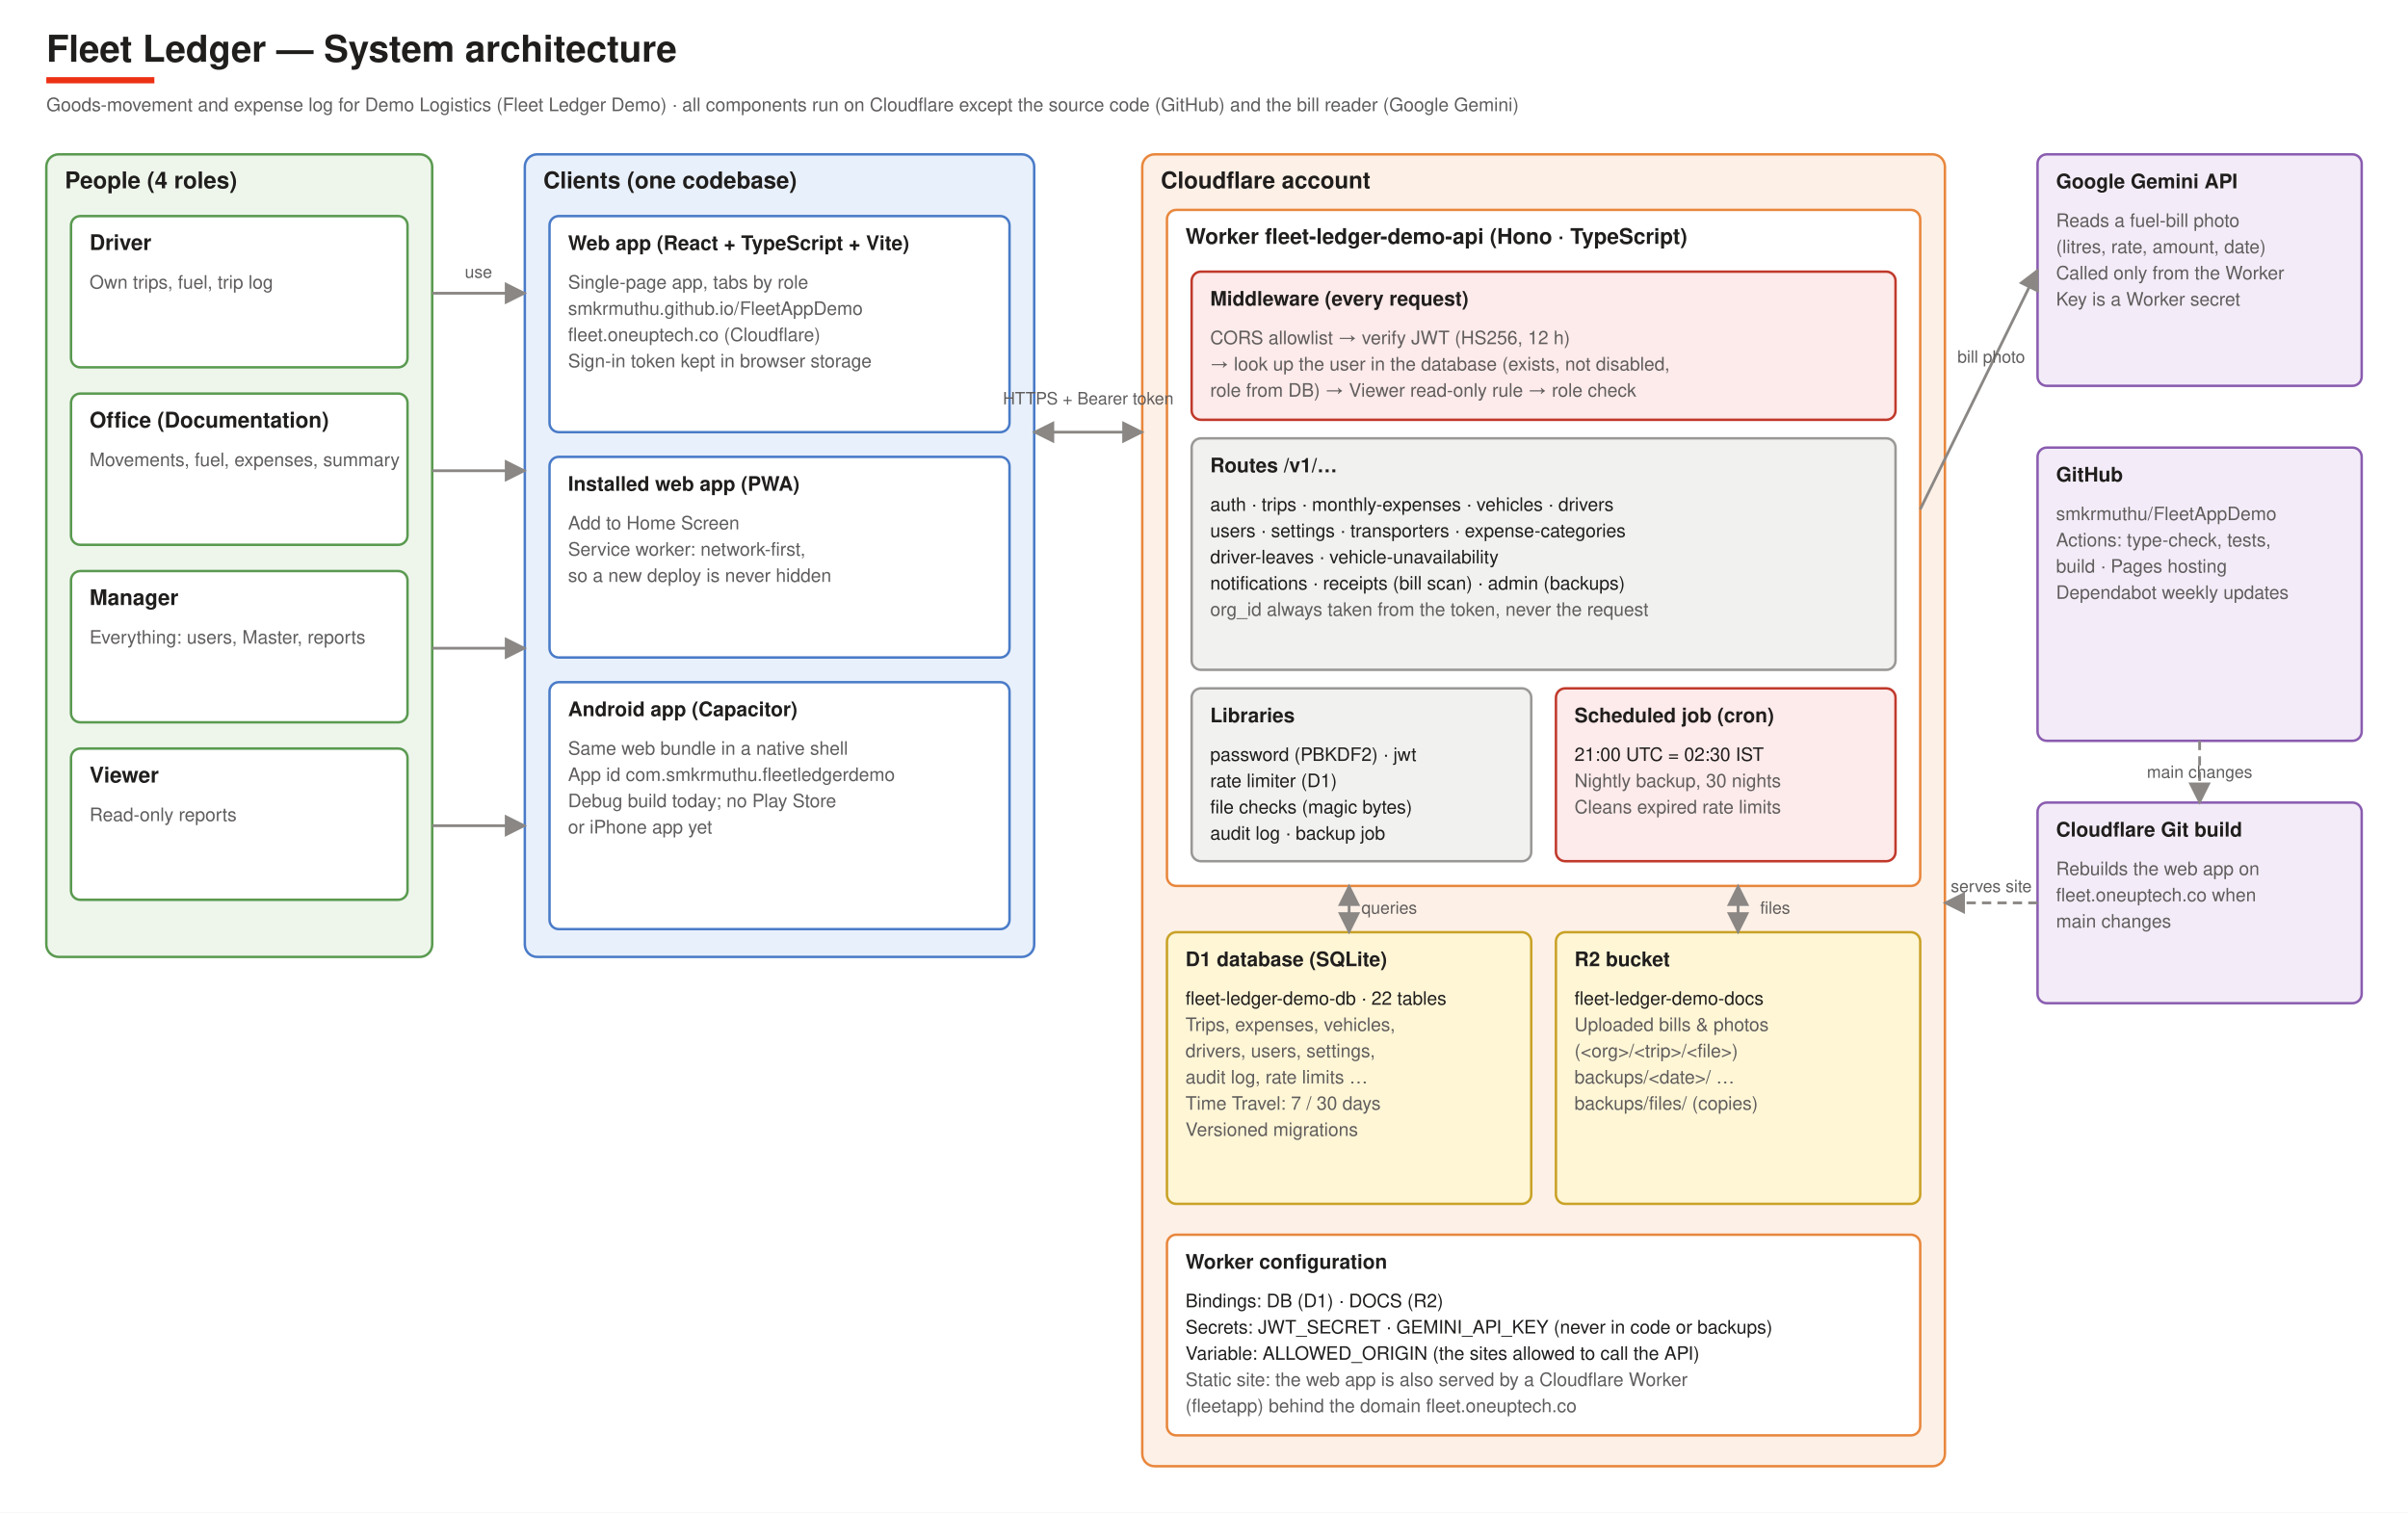
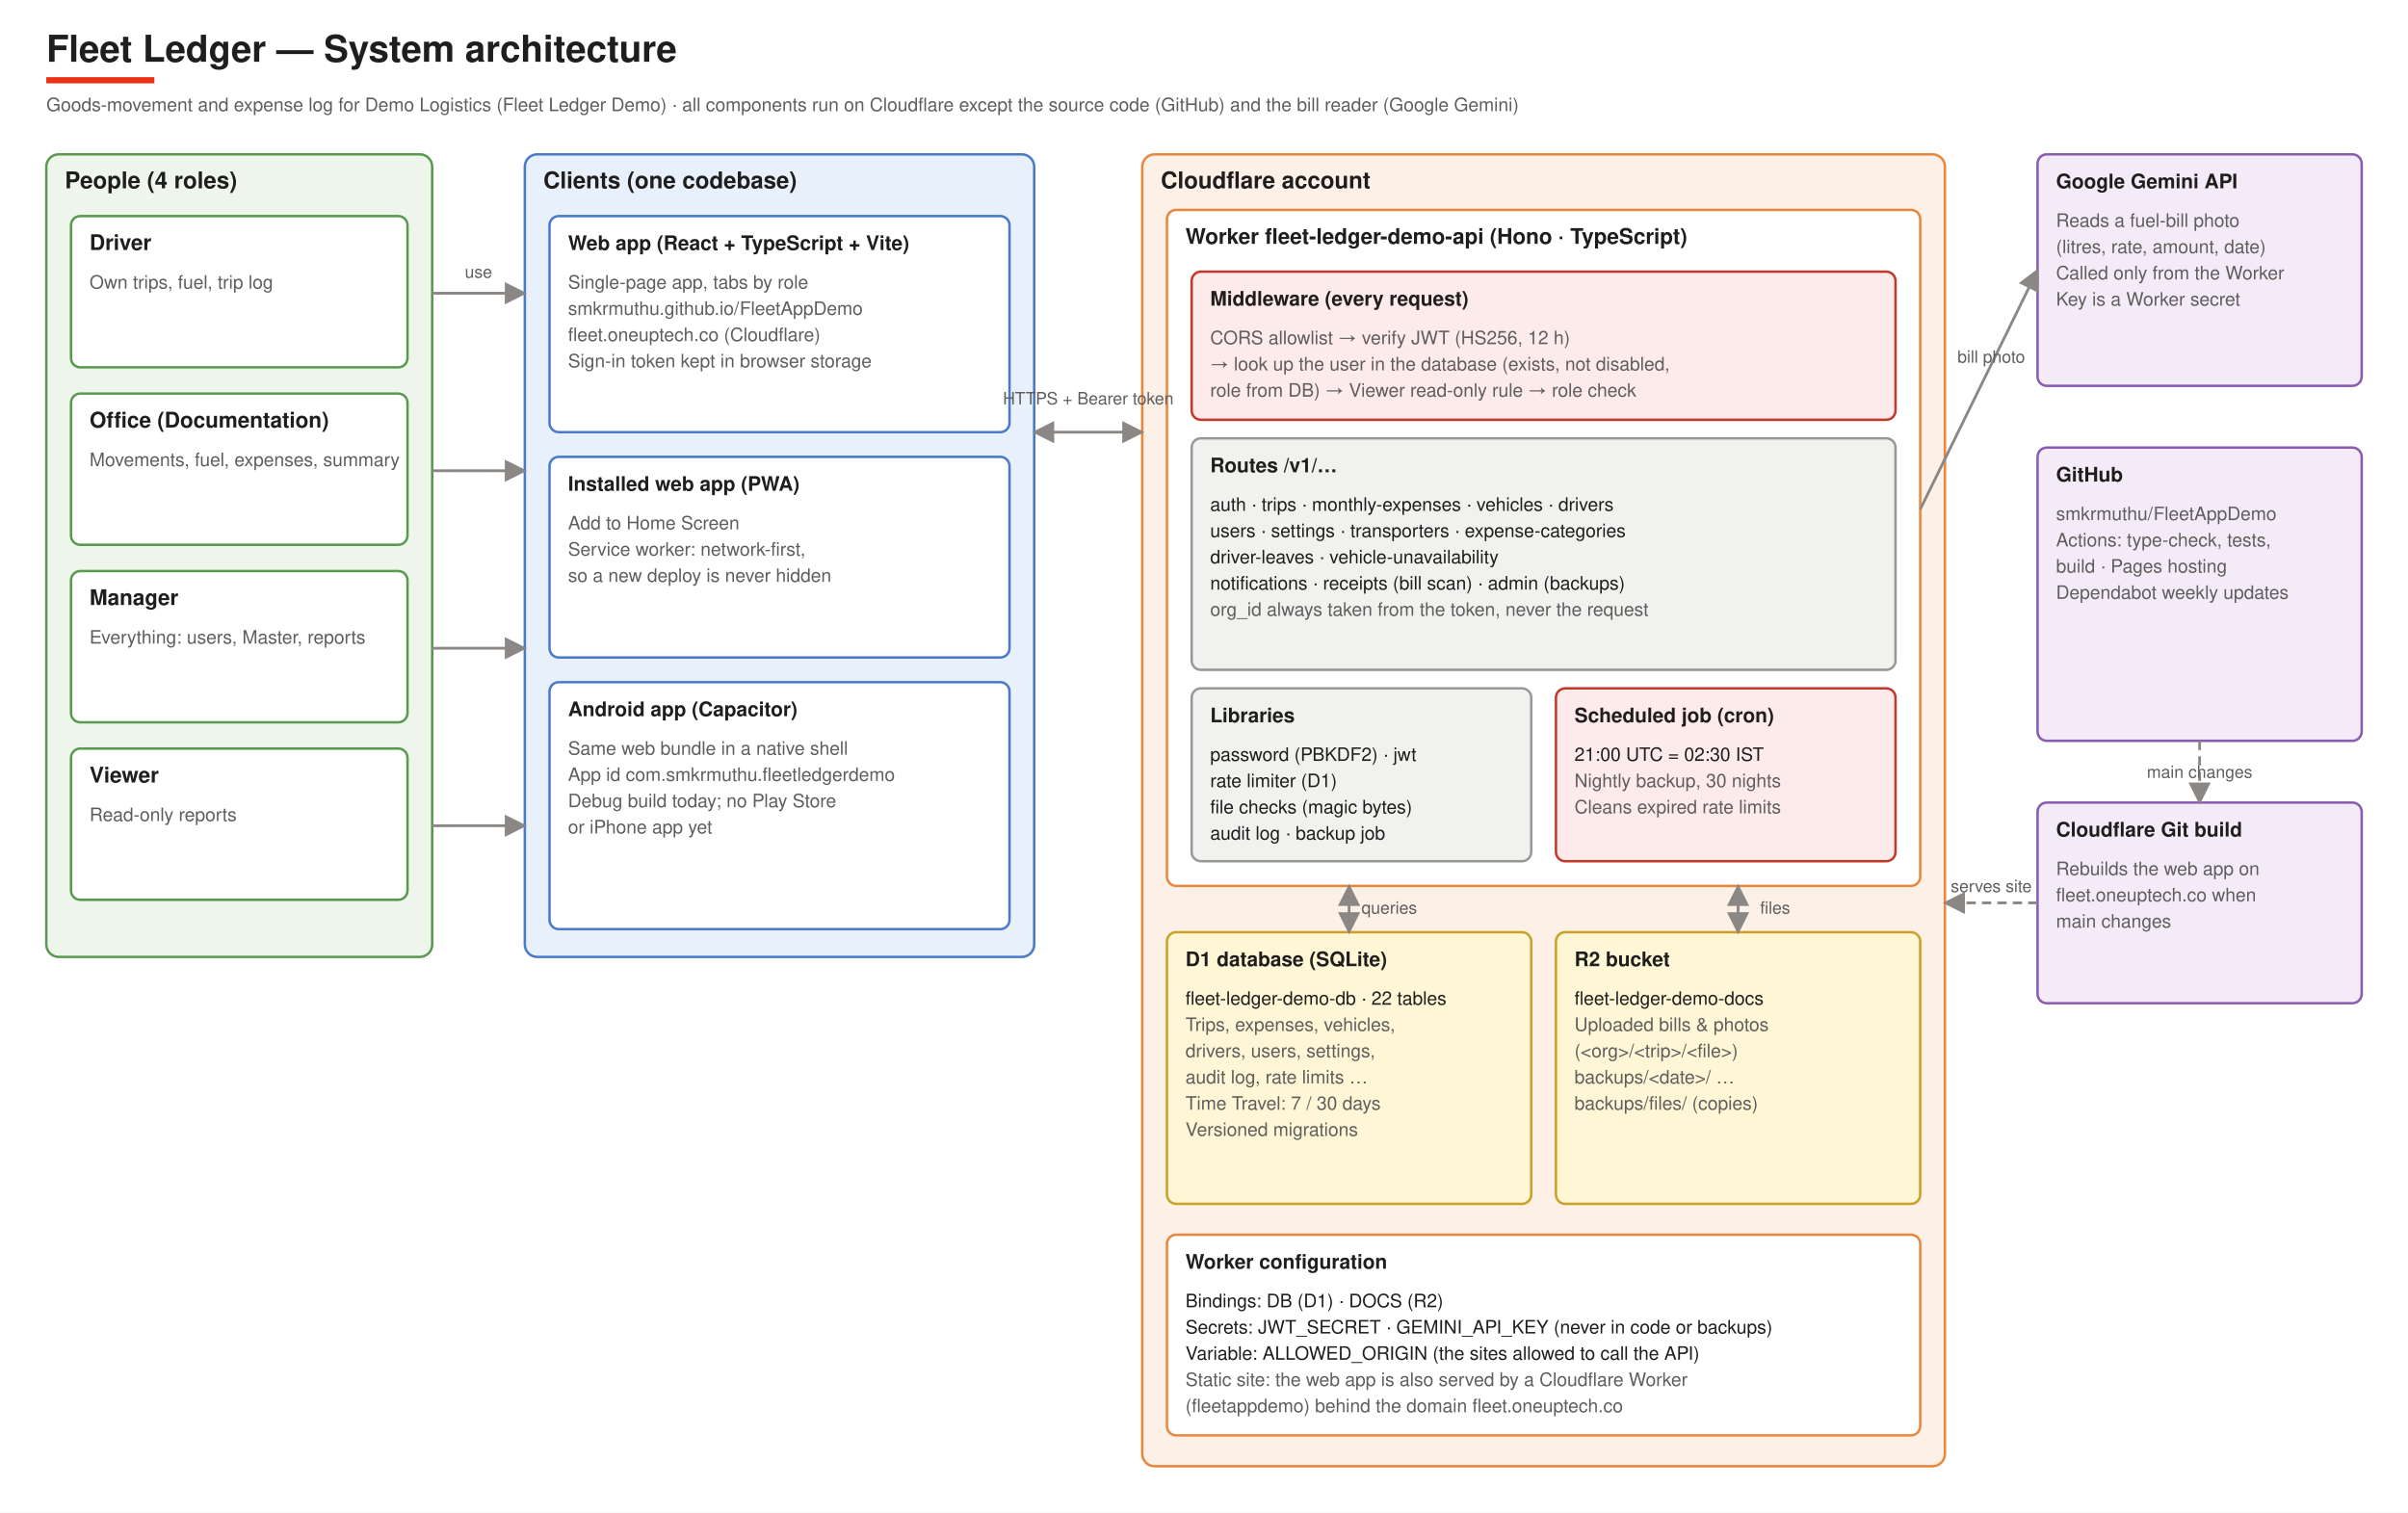
<svg xmlns="http://www.w3.org/2000/svg" width="1560" height="980" viewBox="0 0 1560 980" font-family="Helvetica, Arial, sans-serif">
  <defs>
    <marker id="a" viewBox="0 0 10 10" refX="9" refY="5" markerWidth="8" markerHeight="8" orient="auto-start-reverse">
      <path d="M0,0 L10,5 L0,10 z" fill="#8a8785" />
    </marker>
  </defs>
  <rect width="1560" height="980" fill="#ffffff" />
  <text x="30" y="40" font-size="24" font-weight="700" fill="#201e1d">Fleet Ledger — System architecture</text>
  <rect x="30" y="50" width="70" height="4" fill="#EC3013" />
  <text x="30" y="72" font-size="12" fill="#605d5d" text-anchor="start">Goods-movement and expense log for Demo Logistics (Fleet Ledger Demo) · all components run on Cloudflare except the source code (GitHub) and the bill reader (Google Gemini)</text>
  <rect x="30" y="100" width="250" height="520" rx="8" fill="#eef6ec" stroke="#5a9a50" stroke-width="1.6" />
  <text x="42" y="122" font-size="15" font-weight="700" fill="#201e1d" text-anchor="start">People (4 roles)</text>
  <rect x="46" y="140" width="218" height="98" rx="6" fill="#ffffff" stroke="#5a9a50" stroke-width="1.6" />
  <text x="58" y="162" font-size="14" font-weight="700" fill="#201e1d" text-anchor="start">Driver</text>
  <text x="58" y="187" font-size="12" fill="#605d5d" text-anchor="start">Own trips, fuel, trip log</text>
  <rect x="46" y="255" width="218" height="98" rx="6" fill="#ffffff" stroke="#5a9a50" stroke-width="1.6" />
  <text x="58" y="277" font-size="14" font-weight="700" fill="#201e1d" text-anchor="start">Office (Documentation)</text>
  <text x="58" y="302" font-size="12" fill="#605d5d" text-anchor="start">Movements, fuel, expenses, summary</text>
  <rect x="46" y="370" width="218" height="98" rx="6" fill="#ffffff" stroke="#5a9a50" stroke-width="1.6" />
  <text x="58" y="392" font-size="14" font-weight="700" fill="#201e1d" text-anchor="start">Manager</text>
  <text x="58" y="417" font-size="12" fill="#605d5d" text-anchor="start">Everything: users, Master, reports</text>
  <rect x="46" y="485" width="218" height="98" rx="6" fill="#ffffff" stroke="#5a9a50" stroke-width="1.6" />
  <text x="58" y="507" font-size="14" font-weight="700" fill="#201e1d" text-anchor="start">Viewer</text>
  <text x="58" y="532" font-size="12" fill="#605d5d" text-anchor="start">Read-only reports</text>
  <rect x="340" y="100" width="330" height="520" rx="8" fill="#e8f0fb" stroke="#4a7bc8" stroke-width="1.6" />
  <text x="352" y="122" font-size="15" font-weight="700" fill="#201e1d" text-anchor="start">Clients (one codebase)</text>
  <rect x="356" y="140" width="298" height="140" rx="6" fill="#ffffff" stroke="#4a7bc8" stroke-width="1.6" />
  <text x="368" y="162" font-size="13" font-weight="700" fill="#201e1d" text-anchor="start">Web app (React + TypeScript + Vite)</text>
  <text x="368" y="187" font-size="12" fill="#605d5d" text-anchor="start">Single-page app, tabs by role</text>
  <text x="368" y="204" font-size="12" fill="#605d5d" text-anchor="start">smkrmuthu.github.io/FleetAppDemo</text>
  <text x="368" y="221" font-size="12" fill="#605d5d" text-anchor="start">fleet.oneuptech.co (Cloudflare)</text>
  <text x="368" y="238" font-size="12" fill="#605d5d" text-anchor="start">Sign-in token kept in browser storage</text>
  <rect x="356" y="296" width="298" height="130" rx="6" fill="#ffffff" stroke="#4a7bc8" stroke-width="1.6" />
  <text x="368" y="318" font-size="13" font-weight="700" fill="#201e1d" text-anchor="start">Installed web app (PWA)</text>
  <text x="368" y="343" font-size="12" fill="#605d5d" text-anchor="start">Add to Home Screen</text>
  <text x="368" y="360" font-size="12" fill="#605d5d" text-anchor="start">Service worker: network-first,</text>
  <text x="368" y="377" font-size="12" fill="#605d5d" text-anchor="start">so a new deploy is never hidden</text>
  <rect x="356" y="442" width="298" height="160" rx="6" fill="#ffffff" stroke="#4a7bc8" stroke-width="1.6" />
  <text x="368" y="464" font-size="13" font-weight="700" fill="#201e1d" text-anchor="start">Android app (Capacitor)</text>
  <text x="368" y="489" font-size="12" fill="#605d5d" text-anchor="start">Same web bundle in a native shell</text>
  <text x="368" y="506" font-size="12" fill="#605d5d" text-anchor="start">App id com.smkrmuthu.fleetledgerdemo</text>
  <text x="368" y="523" font-size="12" fill="#605d5d" text-anchor="start">Debug build today; no Play Store</text>
  <text x="368" y="540" font-size="12" fill="#605d5d" text-anchor="start">or iPhone app yet</text>
  <rect x="740" y="100" width="520" height="850" rx="8" fill="#fdf0e6" stroke="#e8873d" stroke-width="1.6" />
  <text x="752" y="122" font-size="15" font-weight="700" fill="#201e1d" text-anchor="start">Cloudflare account</text>
  <rect x="756" y="136" width="488" height="438" rx="6" fill="#ffffff" stroke="#e8873d" stroke-width="1.6" />
  <text x="768" y="158" font-size="14" font-weight="700" fill="#201e1d" text-anchor="start">Worker  fleet-ledger-demo-api   (Hono · TypeScript)</text>
  <rect x="772" y="176" width="456" height="96" rx="6" fill="#fdeaea" stroke="#c0392b" stroke-width="1.6" />
  <text x="784" y="198" font-size="13" font-weight="700" fill="#201e1d" text-anchor="start">Middleware (every request)</text>
  <text x="784" y="223" font-size="12" fill="#605d5d" text-anchor="start">CORS allowlist  →  verify JWT (HS256, 12 h)</text>
  <text x="784" y="240" font-size="12" fill="#605d5d" text-anchor="start">→ look up the user in the database (exists, not disabled,</text>
  <text x="784" y="257" font-size="12" fill="#605d5d" text-anchor="start">role from DB)  →  Viewer read-only rule  →  role check</text>
  <rect x="772" y="284" width="456" height="150" rx="6" fill="#f1f1f0" stroke="#9a9896" stroke-width="1.6" />
  <text x="784" y="306" font-size="13" font-weight="700" fill="#201e1d" text-anchor="start">Routes  /v1/…</text>
  <text x="784" y="331" font-size="12" fill="#201e1d" text-anchor="start">auth · trips · monthly-expenses · vehicles · drivers</text>
  <text x="784" y="348" font-size="12" fill="#201e1d" text-anchor="start">users · settings · transporters · expense-categories</text>
  <text x="784" y="365" font-size="12" fill="#201e1d" text-anchor="start">driver-leaves · vehicle-unavailability</text>
  <text x="784" y="382" font-size="12" fill="#201e1d" text-anchor="start">notifications · receipts (bill scan) · admin (backups)</text>
  <text x="784" y="399" font-size="12" fill="#605d5d" text-anchor="start">org_id always taken from the token, never the request</text>
  <rect x="772" y="446" width="220" height="112" rx="6" fill="#f1f1f0" stroke="#9a9896" stroke-width="1.6" />
  <text x="784" y="468" font-size="13" font-weight="700" fill="#201e1d" text-anchor="start">Libraries</text>
  <text x="784" y="493" font-size="12" fill="#201e1d" text-anchor="start">password (PBKDF2) · jwt</text>
  <text x="784" y="510" font-size="12" fill="#201e1d" text-anchor="start">rate limiter (D1)</text>
  <text x="784" y="527" font-size="12" fill="#201e1d" text-anchor="start">file checks (magic bytes)</text>
  <text x="784" y="544" font-size="12" fill="#201e1d" text-anchor="start">audit log · backup job</text>
  <rect x="1008" y="446" width="220" height="112" rx="6" fill="#fdeaea" stroke="#c0392b" stroke-width="1.6" />
  <text x="1020" y="468" font-size="13" font-weight="700" fill="#201e1d" text-anchor="start">Scheduled job (cron)</text>
  <text x="1020" y="493" font-size="12" fill="#201e1d" text-anchor="start">21:00 UTC = 02:30 IST</text>
  <text x="1020" y="510" font-size="12" fill="#605d5d" text-anchor="start">Nightly backup, 30 nights</text>
  <text x="1020" y="527" font-size="12" fill="#605d5d" text-anchor="start">Cleans expired rate limits</text>
  <rect x="756" y="604" width="236" height="176" rx="6" fill="#fff6d6" stroke="#c9a227" stroke-width="1.6" />
  <text x="768" y="626" font-size="13" font-weight="700" fill="#201e1d" text-anchor="start">D1 database (SQLite)</text>
  <text x="768" y="651" font-size="12" fill="#201e1d" text-anchor="start">fleet-ledger-demo-db · 22 tables</text>
  <text x="768" y="668" font-size="12" fill="#605d5d" text-anchor="start">Trips, expenses, vehicles,</text>
  <text x="768" y="685" font-size="12" fill="#605d5d" text-anchor="start">drivers, users, settings,</text>
  <text x="768" y="702" font-size="12" fill="#605d5d" text-anchor="start">audit log, rate limits …</text>
  <text x="768" y="719" font-size="12" fill="#605d5d" text-anchor="start">Time Travel: 7 / 30 days</text>
  <text x="768" y="736" font-size="12" fill="#605d5d" text-anchor="start">Versioned migrations</text>
  <rect x="1008" y="604" width="236" height="176" rx="6" fill="#fff6d6" stroke="#c9a227" stroke-width="1.6" />
  <text x="1020" y="626" font-size="13" font-weight="700" fill="#201e1d" text-anchor="start">R2 bucket</text>
  <text x="1020" y="651" font-size="12" fill="#201e1d" text-anchor="start">fleet-ledger-demo-docs</text>
  <text x="1020" y="668" font-size="12" fill="#605d5d" text-anchor="start">Uploaded bills &amp; photos</text>
  <text x="1020" y="685" font-size="12" fill="#605d5d" text-anchor="start">(&lt;org&gt;/&lt;trip&gt;/&lt;file&gt;)</text>
  <text x="1020" y="702" font-size="12" fill="#605d5d" text-anchor="start">backups/&lt;date&gt;/ …</text>
  <text x="1020" y="719" font-size="12" fill="#605d5d" text-anchor="start">backups/files/ (copies)</text>
  <rect x="756" y="800" width="488" height="130" rx="6" fill="#ffffff" stroke="#e8873d" stroke-width="1.6" />
  <text x="768" y="822" font-size="13" font-weight="700" fill="#201e1d" text-anchor="start">Worker configuration</text>
  <text x="768" y="847" font-size="12" fill="#201e1d" text-anchor="start">Bindings: DB (D1) · DOCS (R2)</text>
  <text x="768" y="864" font-size="12" fill="#201e1d" text-anchor="start">Secrets: JWT_SECRET · GEMINI_API_KEY (never in code or backups)</text>
  <text x="768" y="881" font-size="12" fill="#201e1d" text-anchor="start">Variable: ALLOWED_ORIGIN (the sites allowed to call the API)</text>
  <text x="768" y="898" font-size="12" fill="#605d5d" text-anchor="start">Static site: the web app is also served by a Cloudflare Worker</text>
-   <text x="768" y="915" font-size="12" fill="#605d5d" text-anchor="start">(fleetapp) behind the domain fleet.oneuptech.co</text>
+   <text x="768" y="915" font-size="12" fill="#605d5d" text-anchor="start">(fleetappdemo) behind the domain fleet.oneuptech.co</text>
  <rect x="1320" y="100" width="210" height="150" rx="6" fill="#f3ecf8" stroke="#8a5cb0" stroke-width="1.6" />
  <text x="1332" y="122" font-size="13" font-weight="700" fill="#201e1d" text-anchor="start">Google Gemini API</text>
  <text x="1332" y="147" font-size="12" fill="#605d5d" text-anchor="start">Reads a fuel-bill photo</text>
  <text x="1332" y="164" font-size="12" fill="#605d5d" text-anchor="start">(litres, rate, amount, date)</text>
  <text x="1332" y="181" font-size="12" fill="#605d5d" text-anchor="start">Called only from the Worker</text>
  <text x="1332" y="198" font-size="12" fill="#605d5d" text-anchor="start">Key is a Worker secret</text>
  <rect x="1320" y="290" width="210" height="190" rx="6" fill="#f3ecf8" stroke="#8a5cb0" stroke-width="1.6" />
  <text x="1332" y="312" font-size="13" font-weight="700" fill="#201e1d" text-anchor="start">GitHub</text>
  <text x="1332" y="337" font-size="12" fill="#605d5d" text-anchor="start">smkrmuthu/FleetAppDemo</text>
  <text x="1332" y="354" font-size="12" fill="#605d5d" text-anchor="start">Actions: type-check, tests,</text>
  <text x="1332" y="371" font-size="12" fill="#605d5d" text-anchor="start">build · Pages hosting</text>
  <text x="1332" y="388" font-size="12" fill="#605d5d" text-anchor="start">Dependabot weekly updates</text>
  <rect x="1320" y="520" width="210" height="130" rx="6" fill="#f3ecf8" stroke="#8a5cb0" stroke-width="1.6" />
  <text x="1332" y="542" font-size="13" font-weight="700" fill="#201e1d" text-anchor="start">Cloudflare Git build</text>
  <text x="1332" y="567" font-size="12" fill="#605d5d" text-anchor="start">Rebuilds the web app on</text>
  <text x="1332" y="584" font-size="12" fill="#605d5d" text-anchor="start">fleet.oneuptech.co when</text>
  <text x="1332" y="601" font-size="12" fill="#605d5d" text-anchor="start">main changes</text>
  <line x1="280" y1="190" x2="340" y2="190" stroke="#8a8785" stroke-width="1.8" marker-end="url(#a)" />
  <text x="310" y="180" font-size="11" fill="#605d5d" text-anchor="middle">use</text>
  <line x1="280" y1="305" x2="340" y2="305" stroke="#8a8785" stroke-width="1.8" marker-end="url(#a)" />
  <line x1="280" y1="420" x2="340" y2="420" stroke="#8a8785" stroke-width="1.8" marker-end="url(#a)" />
  <line x1="280" y1="535" x2="340" y2="535" stroke="#8a8785" stroke-width="1.8" marker-end="url(#a)" />
  <line x1="670" y1="280" x2="740" y2="280" stroke="#8a8785" stroke-width="1.8" marker-end="url(#a)" marker-start="url(#a)" />
  <text x="705" y="262" font-size="11" fill="#605d5d" text-anchor="middle">HTTPS + Bearer token</text>
  <line x1="874" y1="574" x2="874" y2="604" stroke="#8a8785" stroke-width="1.8" marker-end="url(#a)" marker-start="url(#a)" />
  <text x="900" y="592" font-size="11" fill="#605d5d" text-anchor="middle">queries</text>
  <line x1="1126" y1="574" x2="1126" y2="604" stroke="#8a8785" stroke-width="1.8" marker-end="url(#a)" marker-start="url(#a)" />
  <text x="1150" y="592" font-size="11" fill="#605d5d" text-anchor="middle">files</text>
  <line x1="1244" y1="330" x2="1320" y2="175" stroke="#8a8785" stroke-width="1.8" marker-end="url(#a)" />
  <text x="1290" y="235" font-size="11" fill="#605d5d" text-anchor="middle">bill photo</text>
  <line x1="1425" y1="480" x2="1425" y2="520" stroke="#8a8785" stroke-width="1.8" stroke-dasharray="6,4" marker-end="url(#a)" />
  <text x="1425" y="504" font-size="11" fill="#605d5d" text-anchor="middle">main changes</text>
  <line x1="1320" y1="585" x2="1260" y2="585" stroke="#8a8785" stroke-width="1.8" stroke-dasharray="6,4" marker-end="url(#a)" />
  <text x="1290" y="578" font-size="11" fill="#605d5d" text-anchor="middle">serves site</text>
</svg>
